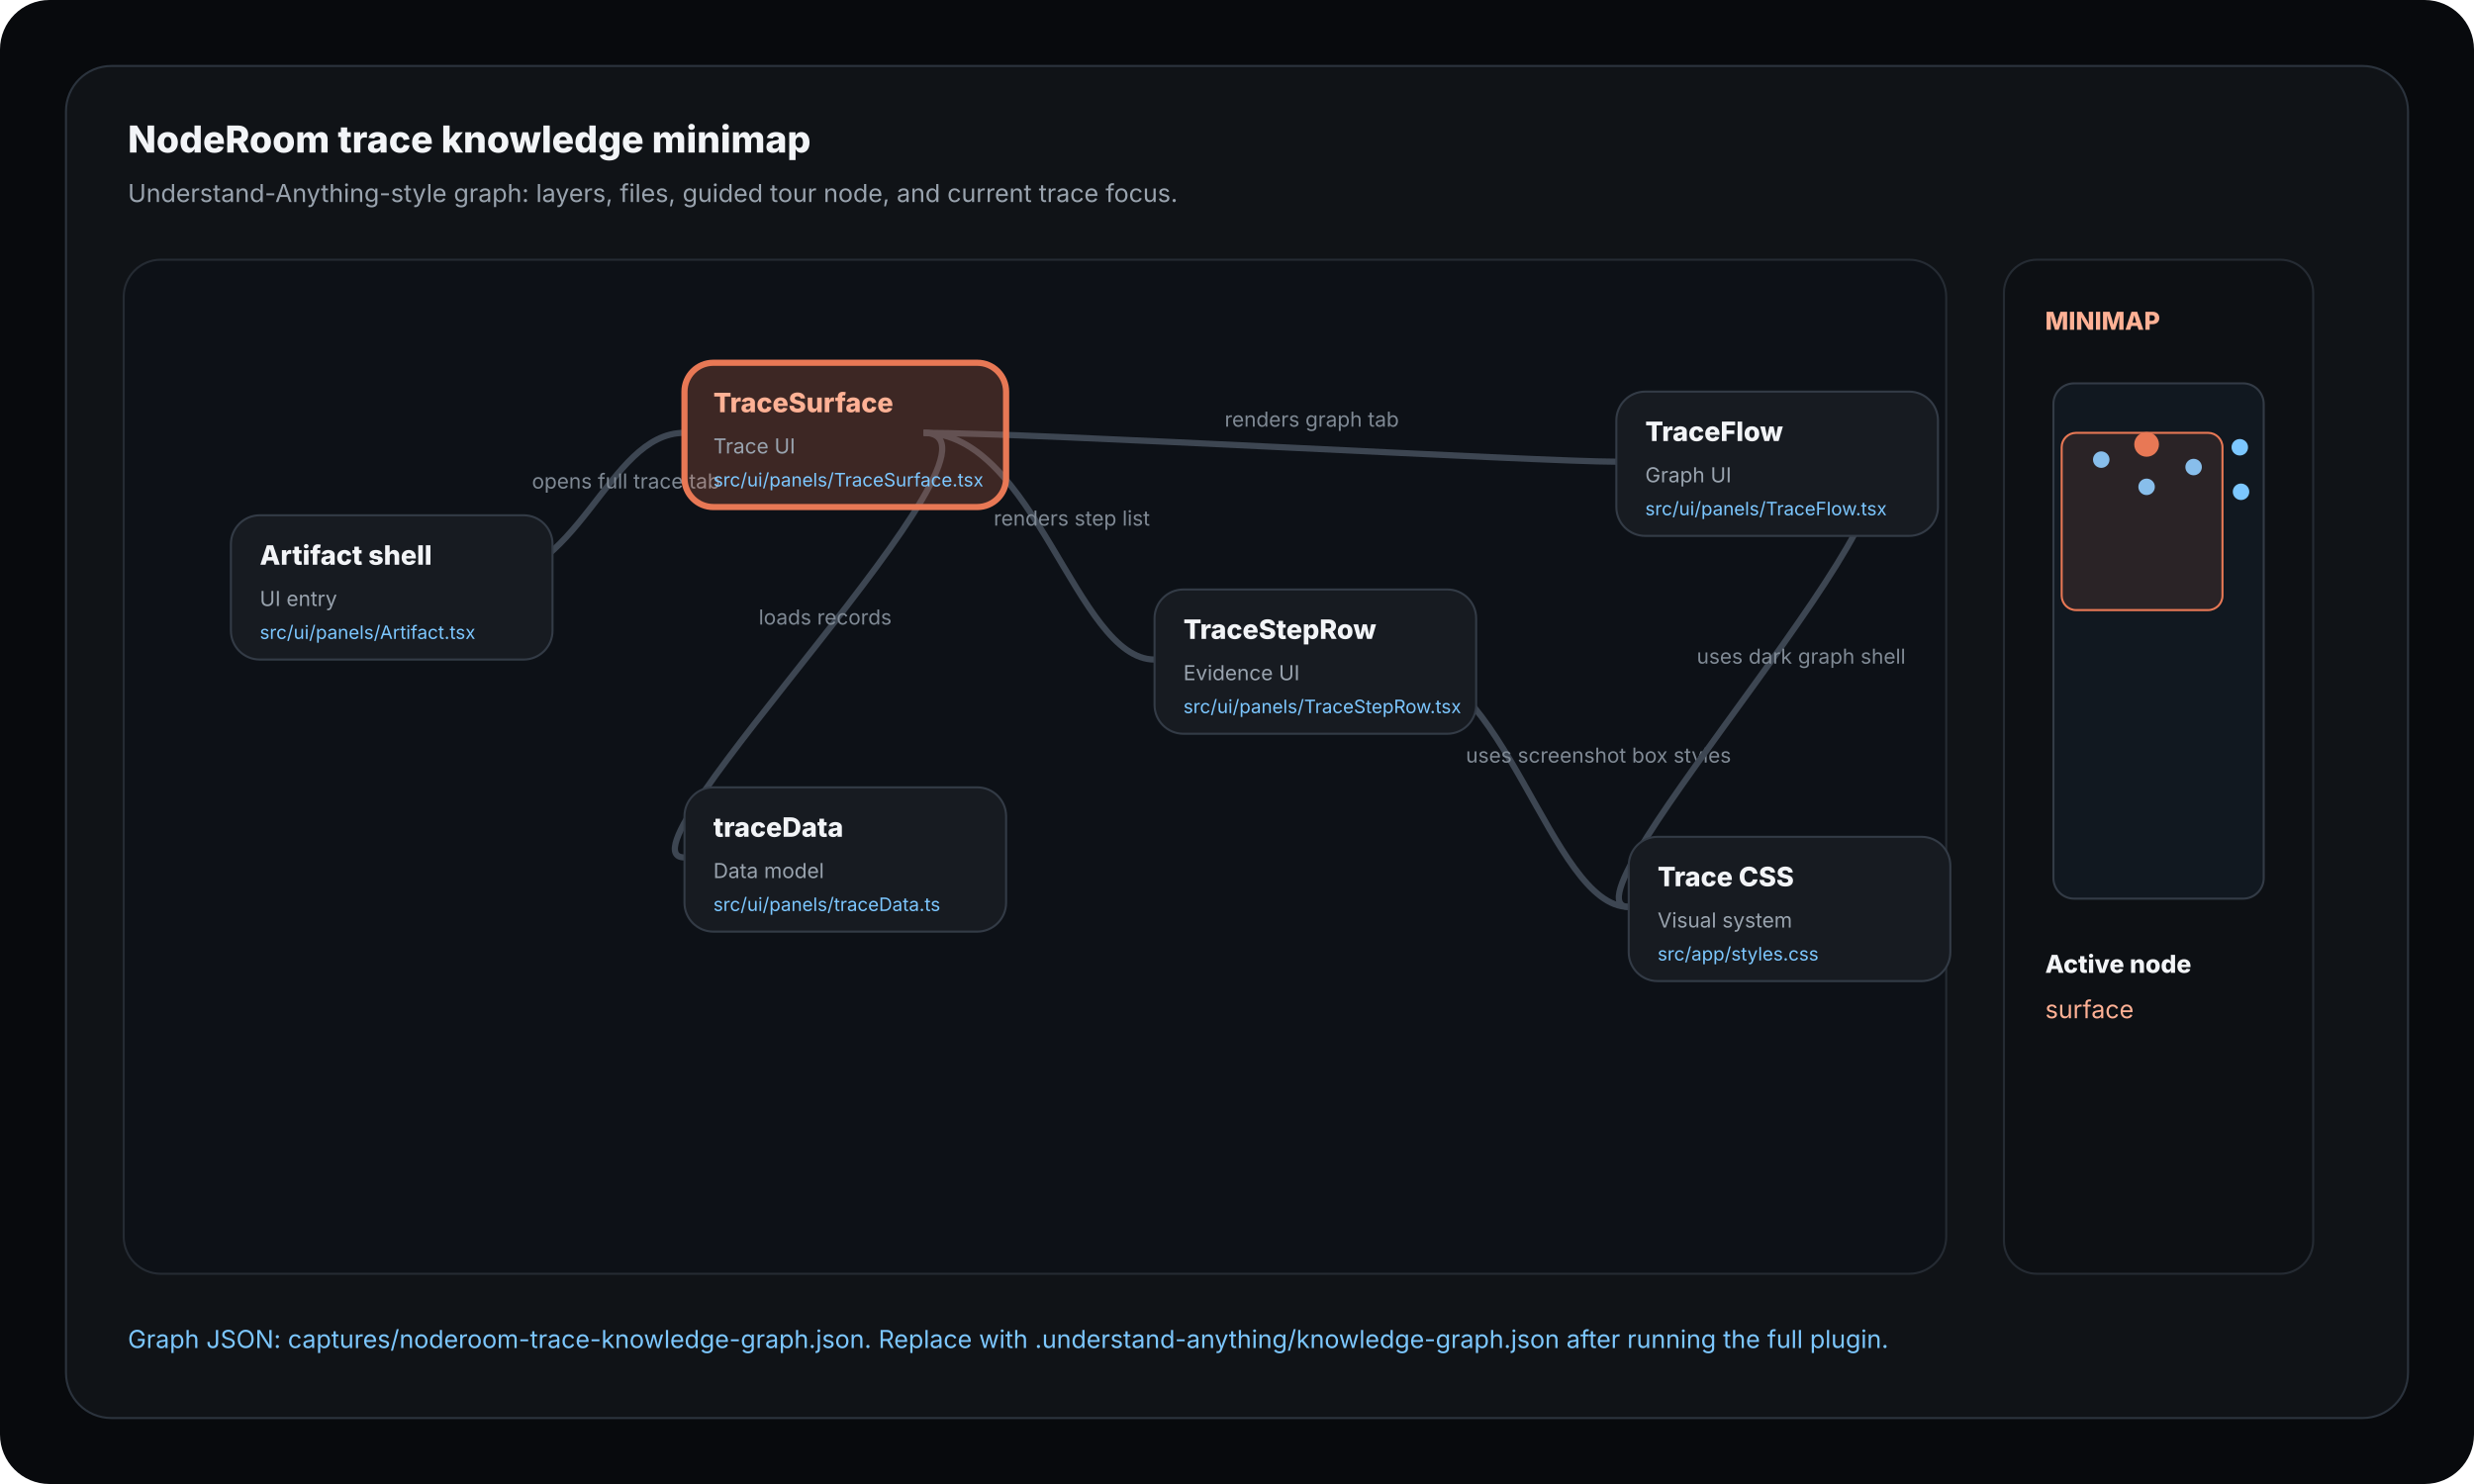
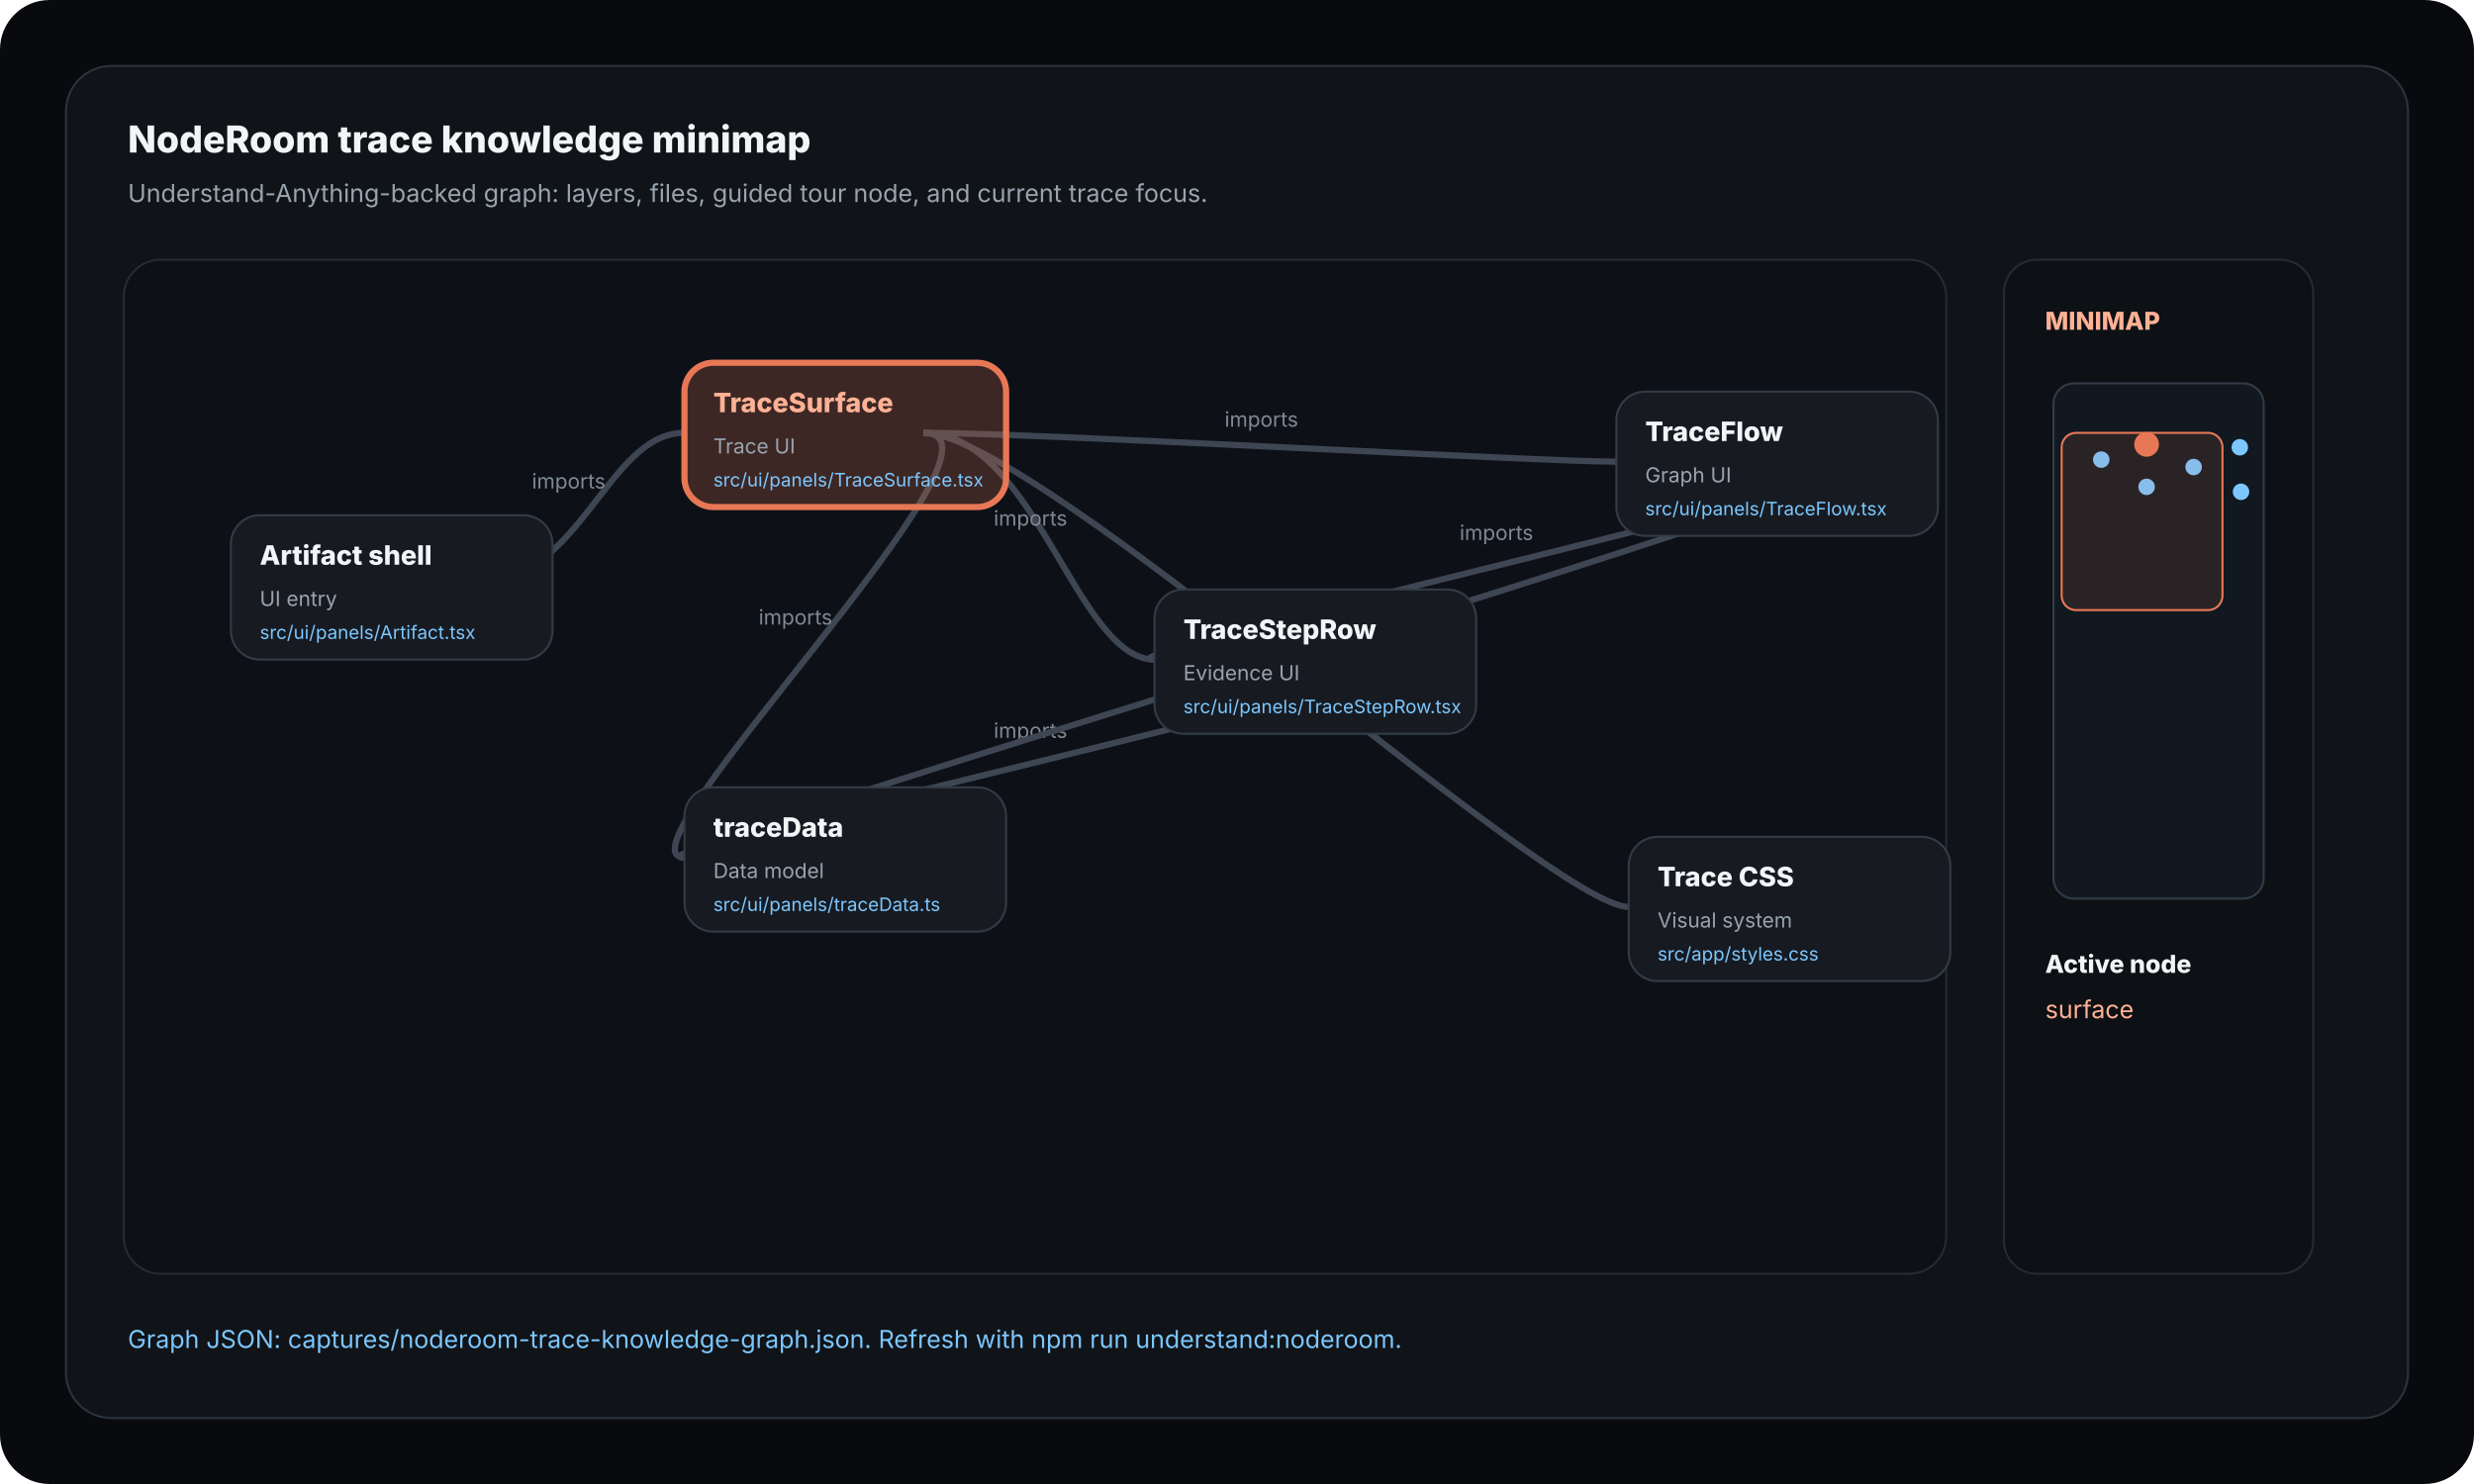
<svg xmlns="http://www.w3.org/2000/svg" width="1200" height="720" viewBox="0 0 1200 720" role="img">
  <style>text{font-family:Inter,Segoe UI,Arial,sans-serif}.mono{font-family:Consolas,Menlo,monospace}</style>
  <rect width="1200" height="720" rx="24" fill="#080a0d" />
  <rect x="32" y="32" width="1136" height="656" rx="22" fill="#101317" stroke="#2b333d" />
  <text x="62" y="74" fill="#f2f4f7" font-size="18" font-weight="800">NodeRoom trace knowledge minimap</text>
-   <text x="62" y="98" fill="#99a3ae" font-size="12">Understand-Anything-style graph: layers, files, guided tour node, and current trace focus.</text>
+   <text x="62" y="98" fill="#99a3ae" font-size="12">Understand-Anything-backed graph: layers, files, guided tour node, and current trace focus.</text>
  <rect x="60" y="126" width="884" height="492" rx="18" fill="#0d1117" stroke="#252b33" />
  <path d="M228 284 C282 284, 294 210, 332 210" stroke="#3d4652" stroke-width="3" fill="none" />
-   <text x="258" y="237" fill="#7f8994" font-size="10">opens full trace tab</text>
+   <text x="258" y="237" fill="#7f8994" font-size="10">imports</text>
  <path d="M448 210 C502 210, 294 416, 332 416" stroke="#3d4652" stroke-width="3" fill="none" />
-   <text x="368" y="303" fill="#7f8994" font-size="10">loads records</text>
+   <text x="368" y="303" fill="#7f8994" font-size="10">imports</text>
+   <path d="M448 210 C502 210, 746 224, 784 224" stroke="#3d4652" stroke-width="3" fill="none" />
+   <text x="594" y="207" fill="#7f8994" font-size="10">imports</text>
  <path d="M448 210 C502 210, 522 320, 560 320" stroke="#3d4652" stroke-width="3" fill="none" />
-   <text x="482" y="255" fill="#7f8994" font-size="10">renders step list</text>
-   <path d="M448 210 C502 210, 746 224, 784 224" stroke="#3d4652" stroke-width="3" fill="none" />
-   <text x="594" y="207" fill="#7f8994" font-size="10">renders graph tab</text>
-   <path d="M676 320 C730 320, 752 440, 790 440" stroke="#3d4652" stroke-width="3" fill="none" />
-   <text x="711" y="370" fill="#7f8994" font-size="10">uses screenshot box styles</text>
-   <path d="M900 224 C954 224, 752 440, 790 440" stroke="#3d4652" stroke-width="3" fill="none" />
-   <text x="823" y="322" fill="#7f8994" font-size="10">uses dark graph shell</text>
+   <text x="482" y="255" fill="#7f8994" font-size="10">imports</text>
+   <path d="M676 320 C730 320, 294 416, 332 416" stroke="#3d4652" stroke-width="3" fill="none" />
+   <text x="482" y="358" fill="#7f8994" font-size="10">imports</text>
+   <path d="M900 224 C954 224, 294 416, 332 416" stroke="#3d4652" stroke-width="3" fill="none" />
+   <text x="594" y="310" fill="#7f8994" font-size="10">imports</text>
+   <path d="M900 224 C954 224, 522 320, 560 320" stroke="#3d4652" stroke-width="3" fill="none" />
+   <text x="708" y="262" fill="#7f8994" font-size="10">imports</text>
+   <path d="M448 210 C502 210, 752 440, 790 440" stroke="#3d4652" stroke-width="3" fill="none" />
+   <text x="597" y="315" fill="#7f8994" font-size="10">uses trace CSS</text>
  <g>
    <rect x="112" y="250" width="156" height="70" rx="14" fill="#171b21" stroke="#333b46" stroke-width="1" />
    <text x="126" y="274" fill="#f2f4f7" font-size="13" font-weight="800">Artifact shell</text>
    <text x="126" y="294" fill="#99a3ae" font-size="10">UI entry</text>
    <text x="126" y="310" fill="#7cc7ff" font-size="9">src/ui/panels/Artifact.tsx</text>
  </g>
  <g>
    <rect x="332" y="176" width="156" height="70" rx="14" fill="rgba(232,120,85,0.22)" stroke="#e87855" stroke-width="3" />
    <text x="346" y="200" fill="#ffb195" font-size="13" font-weight="800">TraceSurface</text>
    <text x="346" y="220" fill="#99a3ae" font-size="10">Trace UI</text>
    <text x="346" y="236" fill="#7cc7ff" font-size="9">src/ui/panels/TraceSurface.tsx</text>
  </g>
  <g>
    <rect x="332" y="382" width="156" height="70" rx="14" fill="#171b21" stroke="#333b46" stroke-width="1" />
    <text x="346" y="406" fill="#f2f4f7" font-size="13" font-weight="800">traceData</text>
    <text x="346" y="426" fill="#99a3ae" font-size="10">Data model</text>
    <text x="346" y="442" fill="#7cc7ff" font-size="9">src/ui/panels/traceData.ts</text>
  </g>
  <g>
    <rect x="560" y="286" width="156" height="70" rx="14" fill="#171b21" stroke="#333b46" stroke-width="1" />
    <text x="574" y="310" fill="#f2f4f7" font-size="13" font-weight="800">TraceStepRow</text>
    <text x="574" y="330" fill="#99a3ae" font-size="10">Evidence UI</text>
    <text x="574" y="346" fill="#7cc7ff" font-size="9">src/ui/panels/TraceStepRow.tsx</text>
  </g>
  <g>
    <rect x="784" y="190" width="156" height="70" rx="14" fill="#171b21" stroke="#333b46" stroke-width="1" />
    <text x="798" y="214" fill="#f2f4f7" font-size="13" font-weight="800">TraceFlow</text>
    <text x="798" y="234" fill="#99a3ae" font-size="10">Graph UI</text>
    <text x="798" y="250" fill="#7cc7ff" font-size="9">src/ui/panels/TraceFlow.tsx</text>
  </g>
  <g>
    <rect x="790" y="406" width="156" height="70" rx="14" fill="#171b21" stroke="#333b46" stroke-width="1" />
    <text x="804" y="430" fill="#f2f4f7" font-size="13" font-weight="800">Trace CSS</text>
    <text x="804" y="450" fill="#99a3ae" font-size="10">Visual system</text>
    <text x="804" y="466" fill="#7cc7ff" font-size="9">src/app/styles.css</text>
  </g>
  <rect x="972" y="126" width="150" height="492" rx="16" fill="#0d1014" stroke="#252b33" />
  <text x="992" y="160" fill="#ffb195" font-size="12" font-weight="800">MINIMAP</text>
  <rect x="996" y="186" width="102" height="250" rx="10" fill="#111820" stroke="#333b46" />
  <circle cx="1019.2" cy="223" r="4" fill="#7cc7ff" />
  <circle cx="1041.2" cy="215.6" r="6" fill="#e87855" />
  <circle cx="1041.2" cy="236.2" r="4" fill="#7cc7ff" />
  <circle cx="1064" cy="226.6" r="4" fill="#7cc7ff" />
  <circle cx="1086.4" cy="217" r="4" fill="#7cc7ff" />
  <circle cx="1087" cy="238.6" r="4" fill="#7cc7ff" />
  <rect x="1000" y="210" width="78" height="86" rx="7" fill="rgba(232,120,85,0.12)" stroke="#e87855" />
  <text x="992" y="472" fill="#f2f4f7" font-size="12" font-weight="800">Active node</text>
  <text x="992" y="494" fill="#ffb195" font-size="12">surface</text>
-   <text x="62" y="654" fill="#7cc7ff" font-size="12">Graph JSON: captures/noderoom-trace-knowledge-graph.json. Replace with .understand-anything/knowledge-graph.json after running the full plugin.</text>
+   <text x="62" y="654" fill="#7cc7ff" font-size="12">Graph JSON: captures/noderoom-trace-knowledge-graph.json. Refresh with npm run understand:noderoom.</text>
</svg>
